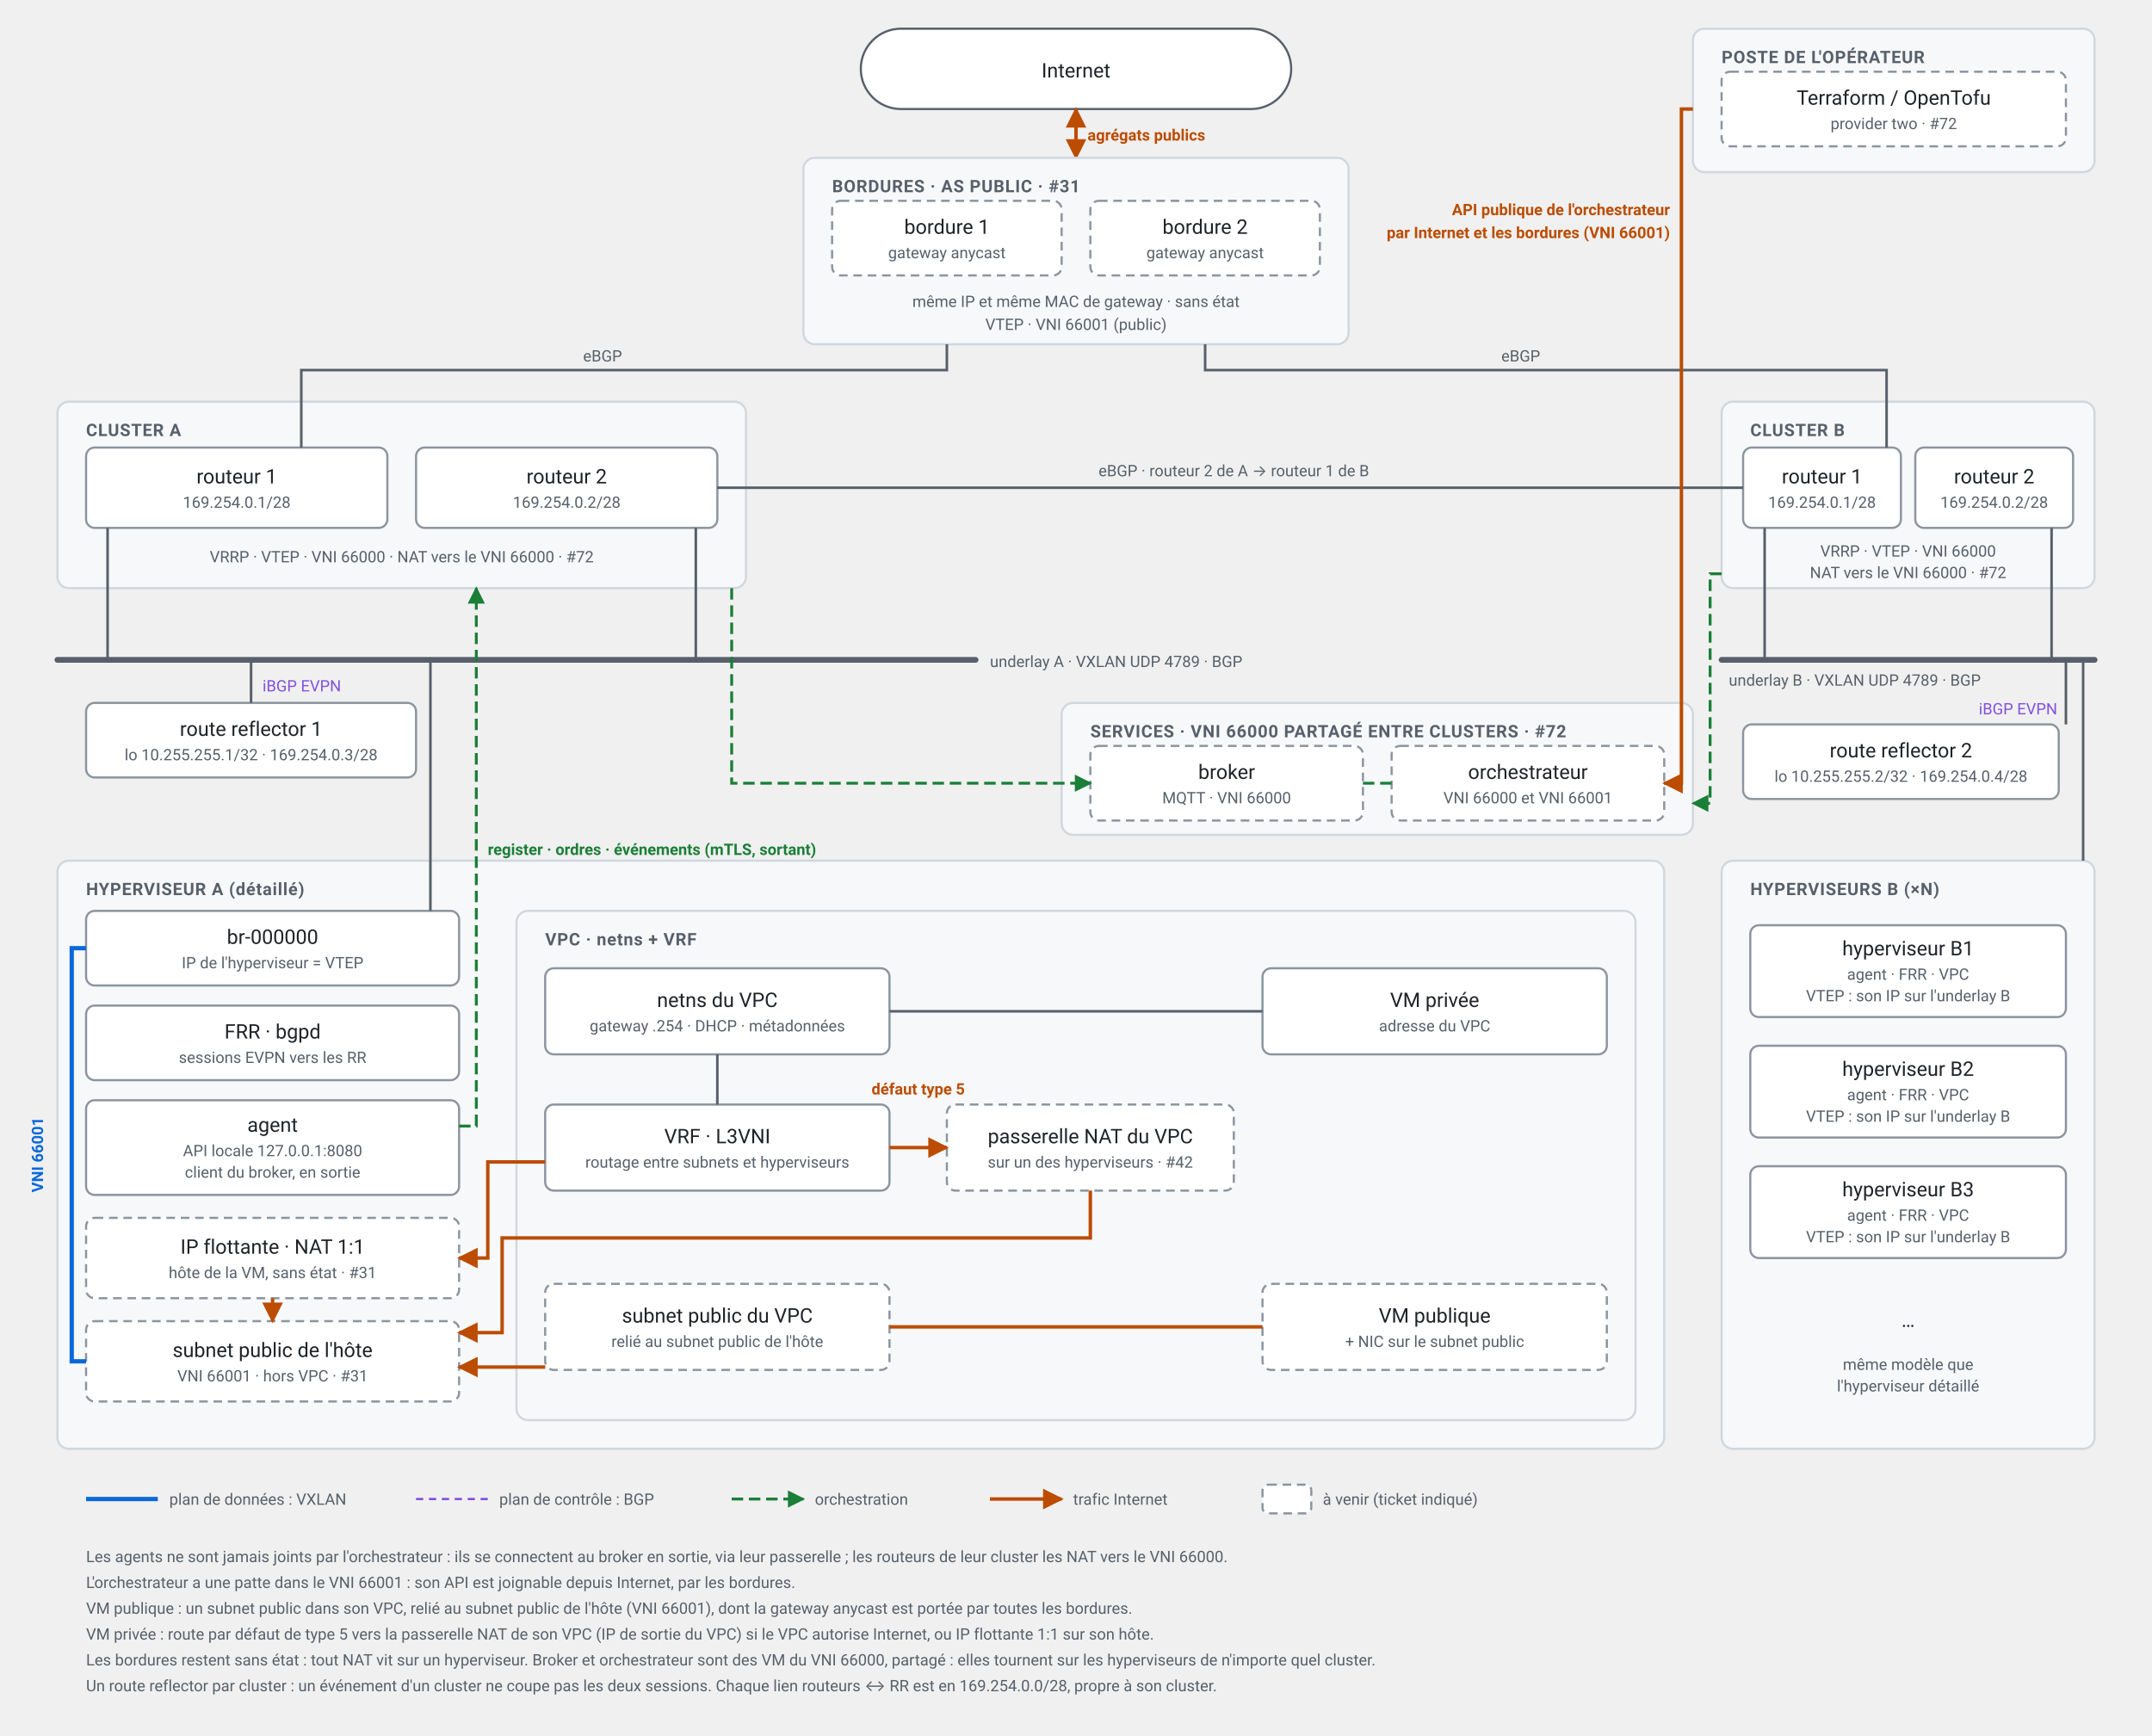
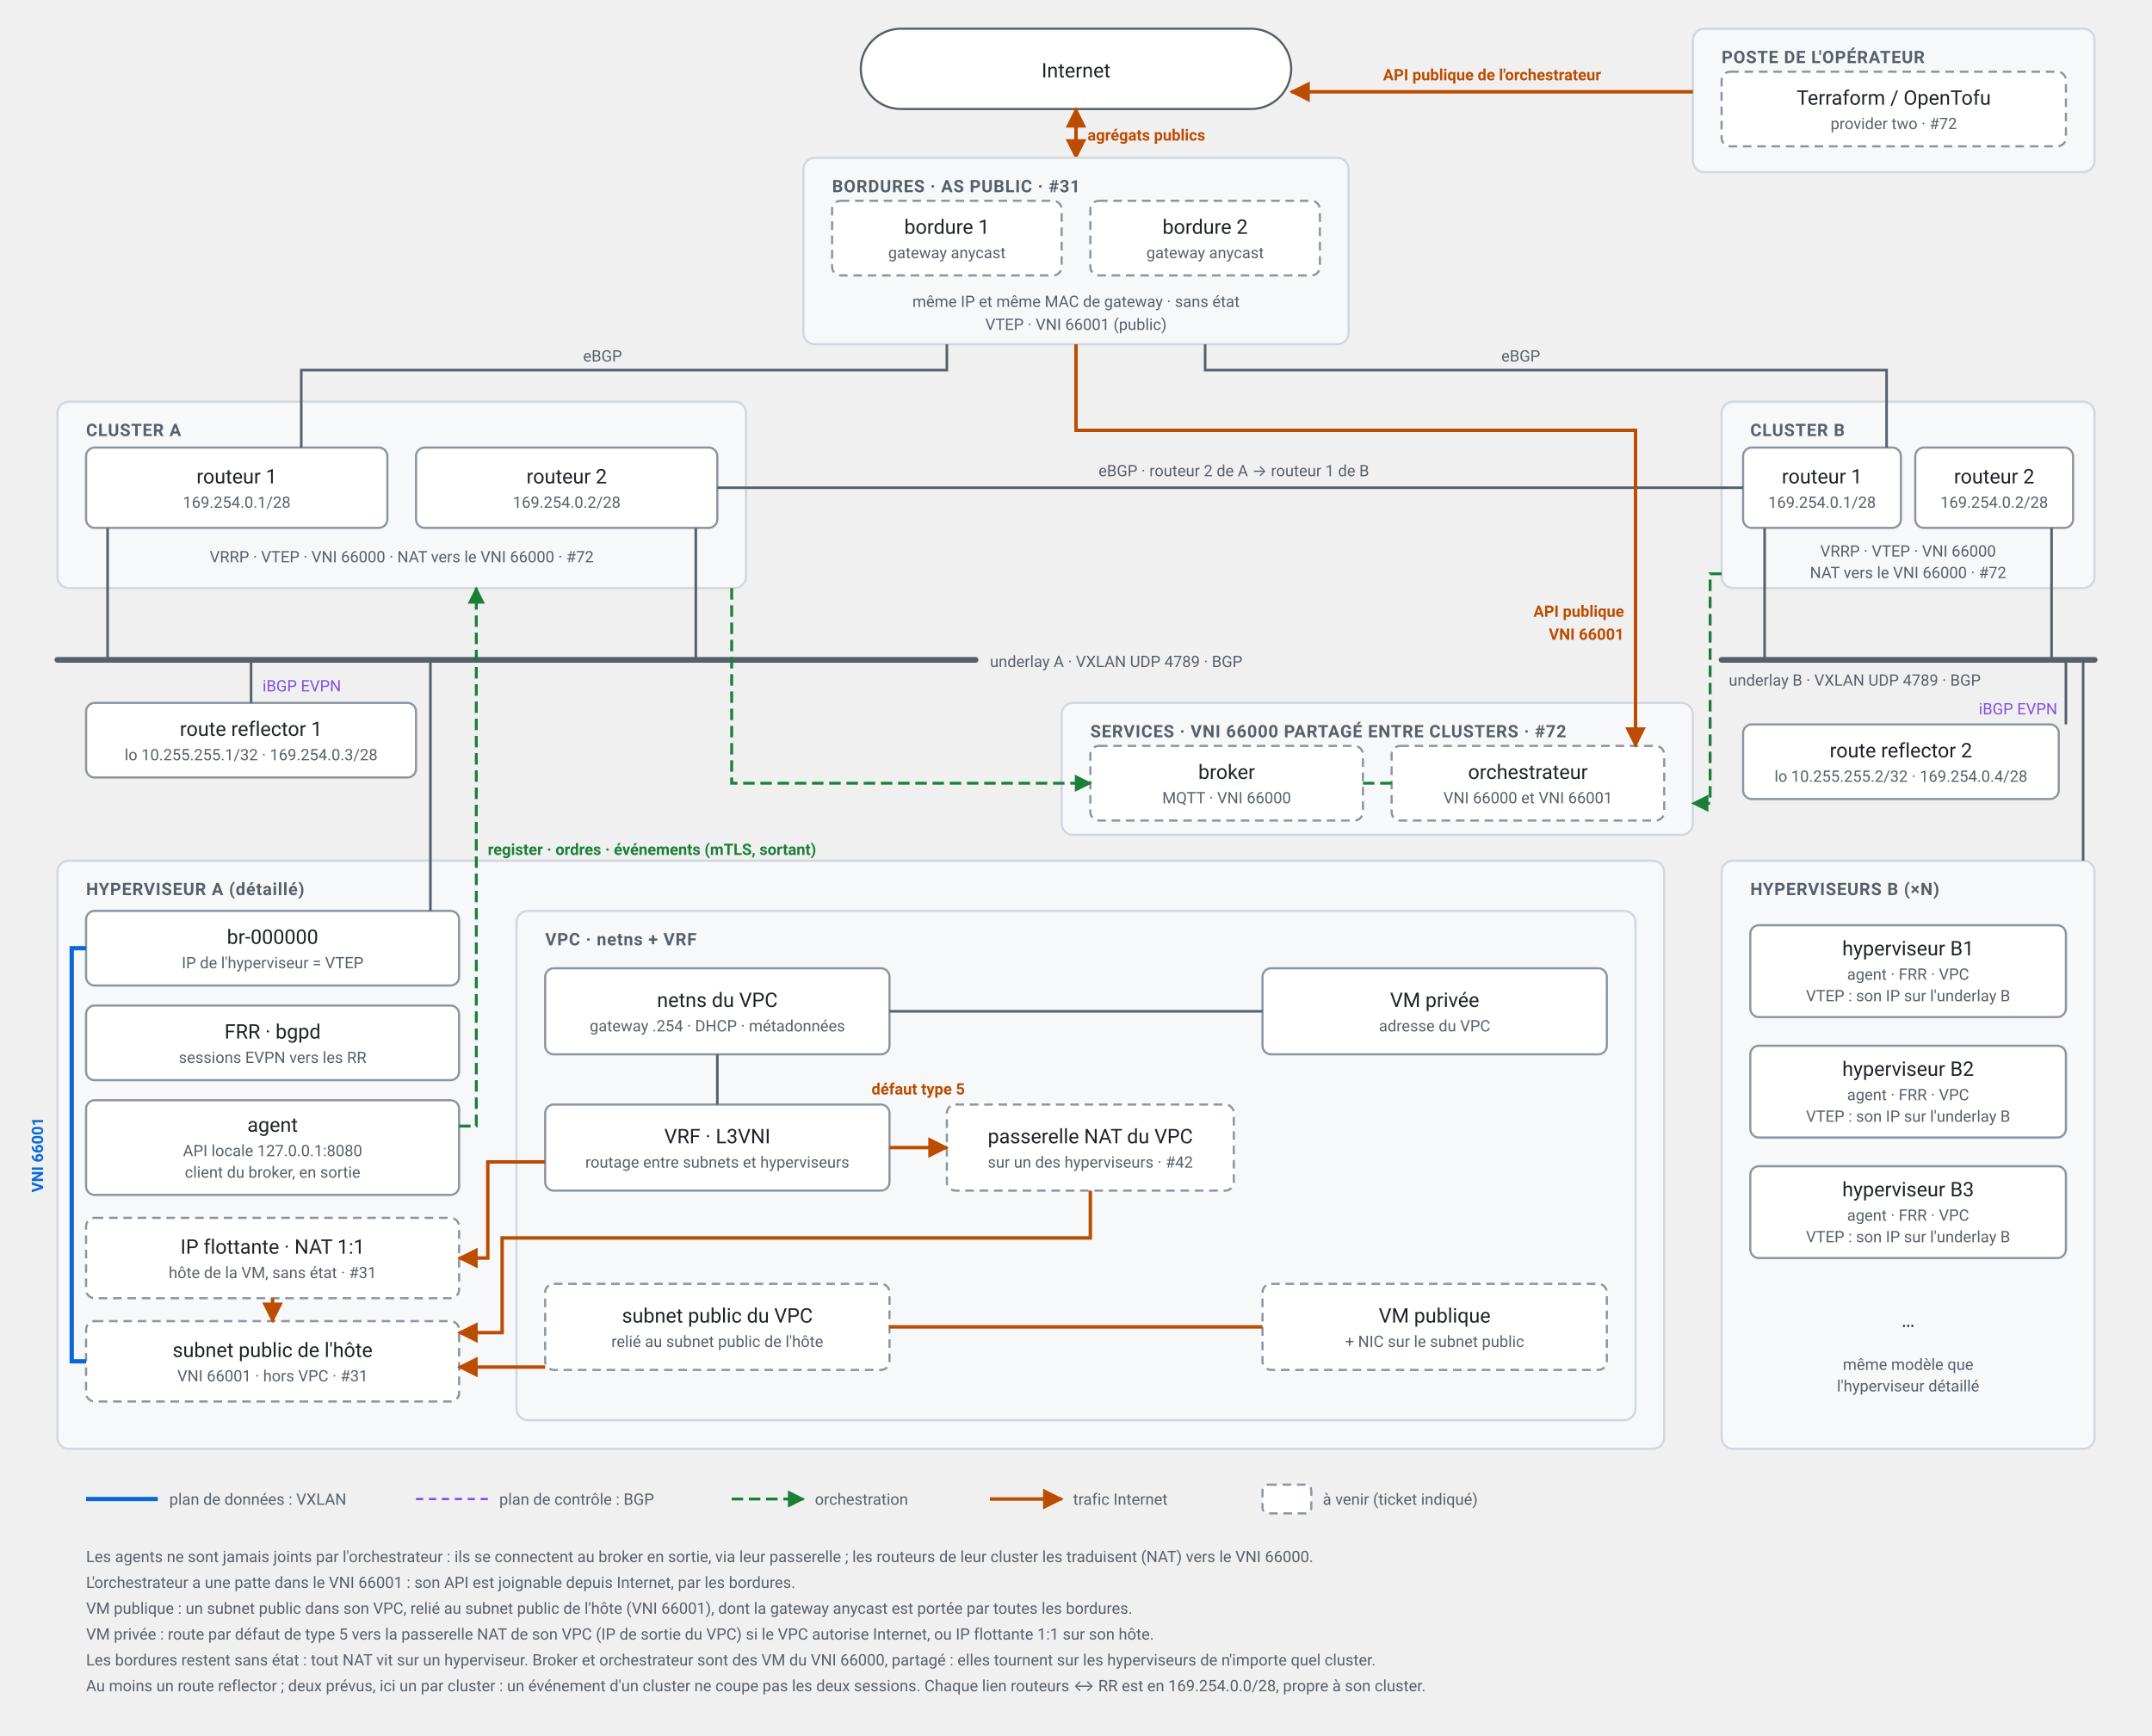
- <svg xmlns="http://www.w3.org/2000/svg" viewBox="0 0 1500 1210" width="1500" height="1210" role="img" aria-label="Vue d'ensemble : Internet, bordures, routeurs du cluster, services, orchestration et hyperviseurs">
+ <svg xmlns="http://www.w3.org/2000/svg" viewBox="0 0 1500 1210" width="1500" height="1210" role="img" aria-label="Vue d'ensemble : Internet, bordures, deux clusters, route reflectors, services partagés et hyperviseurs">
  <style>
    .lbl { font-family: -apple-system, "Segoe UI", Roboto, sans-serif; font-size: 14px; fill: #1f2328; }
    .sub { font-family: -apple-system, "Segoe UI", Roboto, sans-serif; font-size: 11px; fill: #57606a; }
    .grp { font-family: -apple-system, "Segoe UI", Roboto, sans-serif; font-size: 12px; font-weight: 600; fill: #57606a; letter-spacing: .04em; }
    .ctrlt { font-family: -apple-system, "Segoe UI", Roboto, sans-serif; font-size: 11px; fill: #8250df; }
    .datat { font-family: -apple-system, "Segoe UI", Roboto, sans-serif; font-size: 11px; font-weight: 600; fill: #0969da; }
    .orcht { font-family: -apple-system, "Segoe UI", Roboto, sans-serif; font-size: 11px; font-weight: 600; fill: #1a7f37; }
    .nett { font-family: -apple-system, "Segoe UI", Roboto, sans-serif; font-size: 11px; font-weight: 600; fill: #bc4c00; }
    .box { fill: #ffffff; stroke: #8c959f; stroke-width: 1.5; }
    .future { fill: #ffffff; stroke: #8c959f; stroke-width: 1.5; stroke-dasharray: 6 4; }
    .group { fill: #f6f8fa; stroke: #d0d7de; stroke-width: 1.5; }
    .pill { fill: #ffffff; stroke: #57606a; stroke-width: 1.5; }
    .bus { stroke: #57606a; stroke-width: 4; fill: none; stroke-linecap: round; }
    .link { stroke: #57606a; stroke-width: 1.8; fill: none; }
    .ctrl { stroke: #8250df; stroke-width: 1.6; fill: none; stroke-dasharray: 5 4; }
    .data { stroke: #0969da; stroke-width: 3; fill: none; }
    .orch { stroke: #1a7f37; stroke-width: 2; fill: none; stroke-dasharray: 8 4; }
    .net { stroke: #bc4c00; stroke-width: 2.4; fill: none; }
    .head-ctrl { fill: #8250df; }
    .head-data { fill: #0969da; }
    .head-orch { fill: #1a7f37; }
    .head-net { fill: #bc4c00; }
  </style>
  <defs>
    <marker id="a-ctrl" viewBox="0 0 10 10" refX="9" refY="5" markerWidth="7" markerHeight="7" orient="auto-start-reverse">
      <path class="head-ctrl" d="M0 0 L10 5 L0 10 z" />
    </marker>
    <marker id="a-data" viewBox="0 0 10 10" refX="9" refY="5" markerWidth="5" markerHeight="5" orient="auto-start-reverse">
      <path class="head-data" d="M0 0 L10 5 L0 10 z" />
    </marker>
    <marker id="a-orch" viewBox="0 0 10 10" refX="9" refY="5" markerWidth="6" markerHeight="6" orient="auto-start-reverse">
      <path class="head-orch" d="M0 0 L10 5 L0 10 z" />
    </marker>
    <marker id="a-net" viewBox="0 0 10 10" refX="9" refY="5" markerWidth="6" markerHeight="6" orient="auto-start-reverse">
      <path class="head-net" d="M0 0 L10 5 L0 10 z" />
    </marker>
  </defs>
  <rect class="pill" x="600" y="20" width="300" height="56" rx="28" />
  <text class="lbl" x="750" y="54" text-anchor="middle">Internet</text>
  <path class="net" d="M750 76 V110" marker-start="url(#a-net)" marker-end="url(#a-net)" />
  <text class="nett" x="758" y="98" text-anchor="start">agrégats publics</text>
  <rect class="group" x="560" y="110" width="380" height="130" rx="8" />
  <text class="grp" x="580" y="134">BORDURES · AS PUBLIC · #31</text>
  <rect class="future" x="580" y="140" width="160" height="52" rx="6" />
  <text class="lbl" x="660.0" y="163.0" text-anchor="middle">bordure 1</text>
  <text class="sub" x="660.0" y="180.0" text-anchor="middle">gateway anycast</text>
  <rect class="future" x="760" y="140" width="160" height="52" rx="6" />
  <text class="lbl" x="840.0" y="163.0" text-anchor="middle">bordure 2</text>
  <text class="sub" x="840.0" y="180.0" text-anchor="middle">gateway anycast</text>
  <text class="sub" x="750" y="214" text-anchor="middle">même IP et même MAC de gateway · sans état</text>
  <text class="sub" x="750" y="230" text-anchor="middle">VTEP · VNI 66001 (public)</text>
  <rect class="group" x="1180" y="20" width="280" height="100" rx="8" />
  <text class="grp" x="1200" y="44">POSTE DE L'OPÉRATEUR</text>
  <rect class="future" x="1200" y="50" width="240" height="52" rx="6" />
  <text class="lbl" x="1320.0" y="73.0" text-anchor="middle">Terraform / OpenTofu</text>
  <text class="sub" x="1320.0" y="90.0" text-anchor="middle">provider two · #72</text>
-   <text class="nett" x="1164" y="150" text-anchor="end">API publique de l'orchestrateur</text>
-   <text class="nett" x="1164" y="166" text-anchor="end">par Internet et les bordures (VNI 66001)</text>
+   <path class="net" d="M1180 64 H900" marker-end="url(#a-net)" />
+   <text class="nett" x="1040" y="56" text-anchor="middle">API publique de l'orchestrateur</text>
  <rect class="group" x="40" y="280" width="480" height="130" rx="8" />
  <text class="grp" x="60" y="304">CLUSTER A</text>
  <rect class="box" x="60" y="312" width="210" height="56" rx="6" />
  <text class="lbl" x="165.0" y="337.0" text-anchor="middle">routeur 1</text>
  <text class="sub" x="165.0" y="354.0" text-anchor="middle">169.254.0.1/28</text>
  <rect class="box" x="290" y="312" width="210" height="56" rx="6" />
  <text class="lbl" x="395.0" y="337.0" text-anchor="middle">routeur 2</text>
  <text class="sub" x="395.0" y="354.0" text-anchor="middle">169.254.0.2/28</text>
  <text class="sub" x="280" y="392" text-anchor="middle">VRRP · VTEP · VNI 66000 · NAT vers le VNI 66000 · #72</text>
  <rect class="group" x="1200" y="280" width="260" height="130" rx="8" />
  <text class="grp" x="1220" y="304">CLUSTER B</text>
  <rect class="box" x="1215" y="312" width="110" height="56" rx="6" />
  <text class="lbl" x="1270.0" y="337.0" text-anchor="middle">routeur 1</text>
  <text class="sub" x="1270.0" y="354.0" text-anchor="middle">169.254.0.1/28</text>
  <rect class="box" x="1335" y="312" width="110" height="56" rx="6" />
  <text class="lbl" x="1390.0" y="337.0" text-anchor="middle">routeur 2</text>
  <text class="sub" x="1390.0" y="354.0" text-anchor="middle">169.254.0.2/28</text>
  <text class="sub" x="1330" y="388" text-anchor="middle">VRRP · VTEP · VNI 66000</text>
  <text class="sub" x="1330" y="403" text-anchor="middle">NAT vers le VNI 66000 · #72</text>
  <line class="bus" x1="1200" y1="460" x2="1460" y2="460" />
  <text class="sub" x="1205" y="478" text-anchor="start">underlay B · VXLAN UDP 4789 · BGP</text>
  <path class="link" d="M1230 368 V460" />
  <path class="link" d="M1430 368 V460" />
  <rect class="box" x="1215" y="505" width="220" height="52" rx="6" />
  <text class="lbl" x="1325.0" y="528.0" text-anchor="middle">route reflector 2</text>
  <text class="sub" x="1325.0" y="545.0" text-anchor="middle">lo 10.255.255.2/32 · 169.254.0.4/28</text>
  <path class="link" d="M1440 460 V505" />
  <text class="ctrlt" x="1434" y="498" text-anchor="end">iBGP EVPN</text>
  <rect class="group" x="1200" y="600" width="260" height="410" rx="8" />
  <text class="grp" x="1220" y="624">HYPERVISEURS B (×N)</text>
  <rect class="box" x="1220" y="645" width="220" height="64" rx="6" />
  <text class="lbl" x="1330.0" y="666.0" text-anchor="middle">hyperviseur B1</text>
  <text class="sub" x="1330.0" y="683.0" text-anchor="middle">agent · FRR · VPC</text>
  <text class="sub" x="1330.0" y="698.0" text-anchor="middle">VTEP : son IP sur l'underlay B</text>
  <rect class="box" x="1220" y="729" width="220" height="64" rx="6" />
  <text class="lbl" x="1330.0" y="750.0" text-anchor="middle">hyperviseur B2</text>
  <text class="sub" x="1330.0" y="767.0" text-anchor="middle">agent · FRR · VPC</text>
  <text class="sub" x="1330.0" y="782.0" text-anchor="middle">VTEP : son IP sur l'underlay B</text>
  <rect class="box" x="1220" y="813" width="220" height="64" rx="6" />
  <text class="lbl" x="1330.0" y="834.0" text-anchor="middle">hyperviseur B3</text>
  <text class="sub" x="1330.0" y="851.0" text-anchor="middle">agent · FRR · VPC</text>
  <text class="sub" x="1330.0" y="866.0" text-anchor="middle">VTEP : son IP sur l'underlay B</text>
  <text class="lbl" x="1330" y="925" text-anchor="middle">…</text>
  <text class="sub" x="1330" y="955" text-anchor="middle">même modèle que</text>
  <text class="sub" x="1330" y="970" text-anchor="middle">l'hyperviseur détaillé</text>
  <path class="link" d="M1452 460 V600" />
  <path class="link" d="M500 340 H1215" />
  <text class="sub" x="860" y="332" text-anchor="middle">eBGP · routeur 2 de A → routeur 1 de B</text>
  <path class="link" d="M660 240 V258 H210 V312" />
  <path class="link" d="M840 240 V258 H1315 V312" />
  <text class="sub" x="420" y="252" text-anchor="middle">eBGP</text>
  <text class="sub" x="1060" y="252" text-anchor="middle">eBGP</text>
  <line class="bus" x1="40" y1="460" x2="680" y2="460" />
  <text class="sub" x="690" y="465" text-anchor="start">underlay A · VXLAN UDP 4789 · BGP</text>
  <path class="link" d="M75 368 V460" />
  <path class="link" d="M485 368 V460" />
  <rect class="box" x="60" y="490" width="230" height="52" rx="6" />
  <text class="lbl" x="175.0" y="513.0" text-anchor="middle">route reflector 1</text>
  <text class="sub" x="175.0" y="530.0" text-anchor="middle">lo 10.255.255.1/32 · 169.254.0.3/28</text>
  <path class="link" d="M175 460 V490" />
  <text class="ctrlt" x="183" y="482" text-anchor="start">iBGP EVPN</text>
  <rect class="group" x="740" y="490" width="440" height="92" rx="8" />
  <text class="grp" x="760" y="514">SERVICES · VNI 66000 PARTAGÉ ENTRE CLUSTERS · #72</text>
  <rect class="future" x="760" y="520" width="190" height="52" rx="6" />
  <text class="lbl" x="855.0" y="543.0" text-anchor="middle">broker</text>
  <text class="sub" x="855.0" y="560.0" text-anchor="middle">MQTT · VNI 66000</text>
  <rect class="future" x="970" y="520" width="190" height="52" rx="6" />
  <text class="lbl" x="1065.0" y="543.0" text-anchor="middle">orchestrateur</text>
  <text class="sub" x="1065.0" y="560.0" text-anchor="middle">VNI 66000 et VNI 66001</text>
  <path class="orch" d="M950 546 H970" />
  <path class="orch" d="M510 410 V546 H760" marker-end="url(#a-orch)" />
  <path class="orch" d="M1200 400 H1192 V560 H1180" marker-end="url(#a-orch)" />
  <rect class="group" x="40" y="600" width="1120" height="410" rx="8" />
  <text class="grp" x="60" y="624">HYPERVISEUR A (détaillé)</text>
  <rect class="box" x="60" y="635" width="260" height="52" rx="6" />
  <text class="lbl" x="190.0" y="658.0" text-anchor="middle">br-000000</text>
  <text class="sub" x="190.0" y="675.0" text-anchor="middle">IP de l'hyperviseur = VTEP</text>
  <rect class="box" x="60" y="701" width="260" height="52" rx="6" />
  <text class="lbl" x="190.0" y="724.0" text-anchor="middle">FRR · bgpd</text>
  <text class="sub" x="190.0" y="741.0" text-anchor="middle">sessions EVPN vers les RR</text>
  <rect class="box" x="60" y="767" width="260" height="66" rx="6" />
  <text class="lbl" x="190.0" y="789.0" text-anchor="middle">agent</text>
  <text class="sub" x="190.0" y="806.0" text-anchor="middle">API locale 127.0.0.1:8080</text>
  <text class="sub" x="190.0" y="821.0" text-anchor="middle">client du broker, en sortie</text>
  <rect class="future" x="60" y="849" width="260" height="56" rx="6" />
  <text class="lbl" x="190.0" y="874.0" text-anchor="middle">IP flottante · NAT 1:1</text>
  <text class="sub" x="190.0" y="891.0" text-anchor="middle">hôte de la VM, sans état · #31</text>
  <rect class="future" x="60" y="921" width="260" height="56" rx="6" />
  <text class="lbl" x="190.0" y="946.0" text-anchor="middle">subnet public de l'hôte</text>
  <text class="sub" x="190.0" y="963.0" text-anchor="middle">VNI 66001 · hors VPC · #31</text>
  <rect class="group" x="360" y="635" width="780" height="355" rx="8" />
  <text class="grp" x="380" y="659">VPC · netns + VRF</text>
  <rect class="box" x="380" y="675" width="240" height="60" rx="6" />
  <text class="lbl" x="500.0" y="702.0" text-anchor="middle">netns du VPC</text>
  <text class="sub" x="500.0" y="719.0" text-anchor="middle">gateway .254 · DHCP · métadonnées</text>
  <rect class="box" x="380" y="770" width="240" height="60" rx="6" />
  <text class="lbl" x="500.0" y="797.0" text-anchor="middle">VRF · L3VNI</text>
  <text class="sub" x="500.0" y="814.0" text-anchor="middle">routage entre subnets et hyperviseurs</text>
  <rect class="future" x="660" y="770" width="200" height="60" rx="6" />
  <text class="lbl" x="760.0" y="797.0" text-anchor="middle">passerelle NAT du VPC</text>
  <text class="sub" x="760.0" y="814.0" text-anchor="middle">sur un des hyperviseurs · #42</text>
  <rect class="future" x="380" y="895" width="240" height="60" rx="6" />
  <text class="lbl" x="500.0" y="922.0" text-anchor="middle">subnet public du VPC</text>
  <text class="sub" x="500.0" y="939.0" text-anchor="middle">relié au subnet public de l'hôte</text>
  <rect class="box" x="880" y="675" width="240" height="60" rx="6" />
  <text class="lbl" x="1000.0" y="702.0" text-anchor="middle">VM privée</text>
  <text class="sub" x="1000.0" y="719.0" text-anchor="middle">adresse du VPC</text>
  <rect class="future" x="880" y="895" width="240" height="60" rx="6" />
  <text class="lbl" x="1000.0" y="922.0" text-anchor="middle">VM publique</text>
  <text class="sub" x="1000.0" y="939.0" text-anchor="middle">+ NIC sur le subnet public</text>
  <path class="link" d="M880 705 H620" />
  <path class="link" d="M500 735 V770" />
  <path class="net" d="M880 925 H620" />
  <path class="net" d="M380 953 H320" marker-end="url(#a-net)" />
  <path class="net" d="M380 810 H340 V877 H320" marker-end="url(#a-net)" />
  <path class="net" d="M620 800 H660" marker-end="url(#a-net)" />
  <path class="net" d="M760 830 V863 H350 V929 H320" marker-end="url(#a-net)" />
  <text class="nett" x="640" y="763" text-anchor="middle">défaut type 5</text>
  <path class="net" d="M190 905 V921" marker-end="url(#a-net)" />
  <path class="data" d="M60 949 H50 V661 H60" />
  <text class="datat" x="30" y="805" text-anchor="middle" transform="rotate(-90 30 805)">VNI 66001</text>
  <path class="link" d="M300 635 V460" />
  <path class="orch" d="M320 785 H332 V410" marker-end="url(#a-orch)" />
  <text class="orcht" x="340" y="596" text-anchor="start">register · ordres · événements (mTLS, sortant)</text>
-   <path class="net" d="M1180 76 H1172 V546 H1160" marker-end="url(#a-net)" />
+   <path class="net" d="M750 240 V300 H1140 V520" marker-end="url(#a-net)" />
+   <text class="nett" x="1132" y="430" text-anchor="end">API publique</text>
+   <text class="nett" x="1132" y="446" text-anchor="end">VNI 66001</text>
  <path class="data" d="M60 1045 H110" />
  <text class="sub" x="118" y="1049" text-anchor="start">plan de données : VXLAN</text>
  <path class="ctrl" d="M290 1045 H340" />
  <text class="sub" x="348" y="1049" text-anchor="start">plan de contrôle : BGP</text>
  <path class="orch" d="M510 1045 H560" marker-end="url(#a-orch)" />
  <text class="sub" x="568" y="1049" text-anchor="start">orchestration</text>
  <path class="net" d="M690 1045 H740" marker-end="url(#a-net)" />
  <text class="sub" x="748" y="1049" text-anchor="start">trafic Internet</text>
  <rect class="future" x="880" y="1035" width="34" height="20" rx="4" />
  <text class="sub" x="922" y="1049" text-anchor="start">à venir (ticket indiqué)</text>
-   <text class="sub" x="60" y="1089" text-anchor="start">Les agents ne sont jamais joints par l'orchestrateur : ils se connectent au broker en sortie, via leur passerelle ; les routeurs de leur cluster les NAT vers le VNI 66000.</text>
+   <text class="sub" x="60" y="1089" text-anchor="start">Les agents ne sont jamais joints par l'orchestrateur : ils se connectent au broker en sortie, via leur passerelle ; les routeurs de leur cluster les traduisent (NAT) vers le VNI 66000.</text>
  <text class="sub" x="60" y="1107" text-anchor="start">L'orchestrateur a une patte dans le VNI 66001 : son API est joignable depuis Internet, par les bordures.</text>
  <text class="sub" x="60" y="1125" text-anchor="start">VM publique : un subnet public dans son VPC, relié au subnet public de l'hôte (VNI 66001), dont la gateway anycast est portée par toutes les bordures.</text>
  <text class="sub" x="60" y="1143" text-anchor="start">VM privée : route par défaut de type 5 vers la passerelle NAT de son VPC (IP de sortie du VPC) si le VPC autorise Internet, ou IP flottante 1:1 sur son hôte.</text>
  <text class="sub" x="60" y="1161" text-anchor="start">Les bordures restent sans état : tout NAT vit sur un hyperviseur. Broker et orchestrateur sont des VM du VNI 66000, partagé : elles tournent sur les hyperviseurs de n'importe quel cluster.</text>
-   <text class="sub" x="60" y="1179" text-anchor="start">Un route reflector par cluster : un événement d'un cluster ne coupe pas les deux sessions. Chaque lien routeurs ↔ RR est en 169.254.0.0/28, propre à son cluster.</text>
+   <text class="sub" x="60" y="1179" text-anchor="start">Au moins un route reflector ; deux prévus, ici un par cluster : un événement d'un cluster ne coupe pas les deux sessions. Chaque lien routeurs ↔ RR est en 169.254.0.0/28, propre à son cluster.</text>
</svg>
